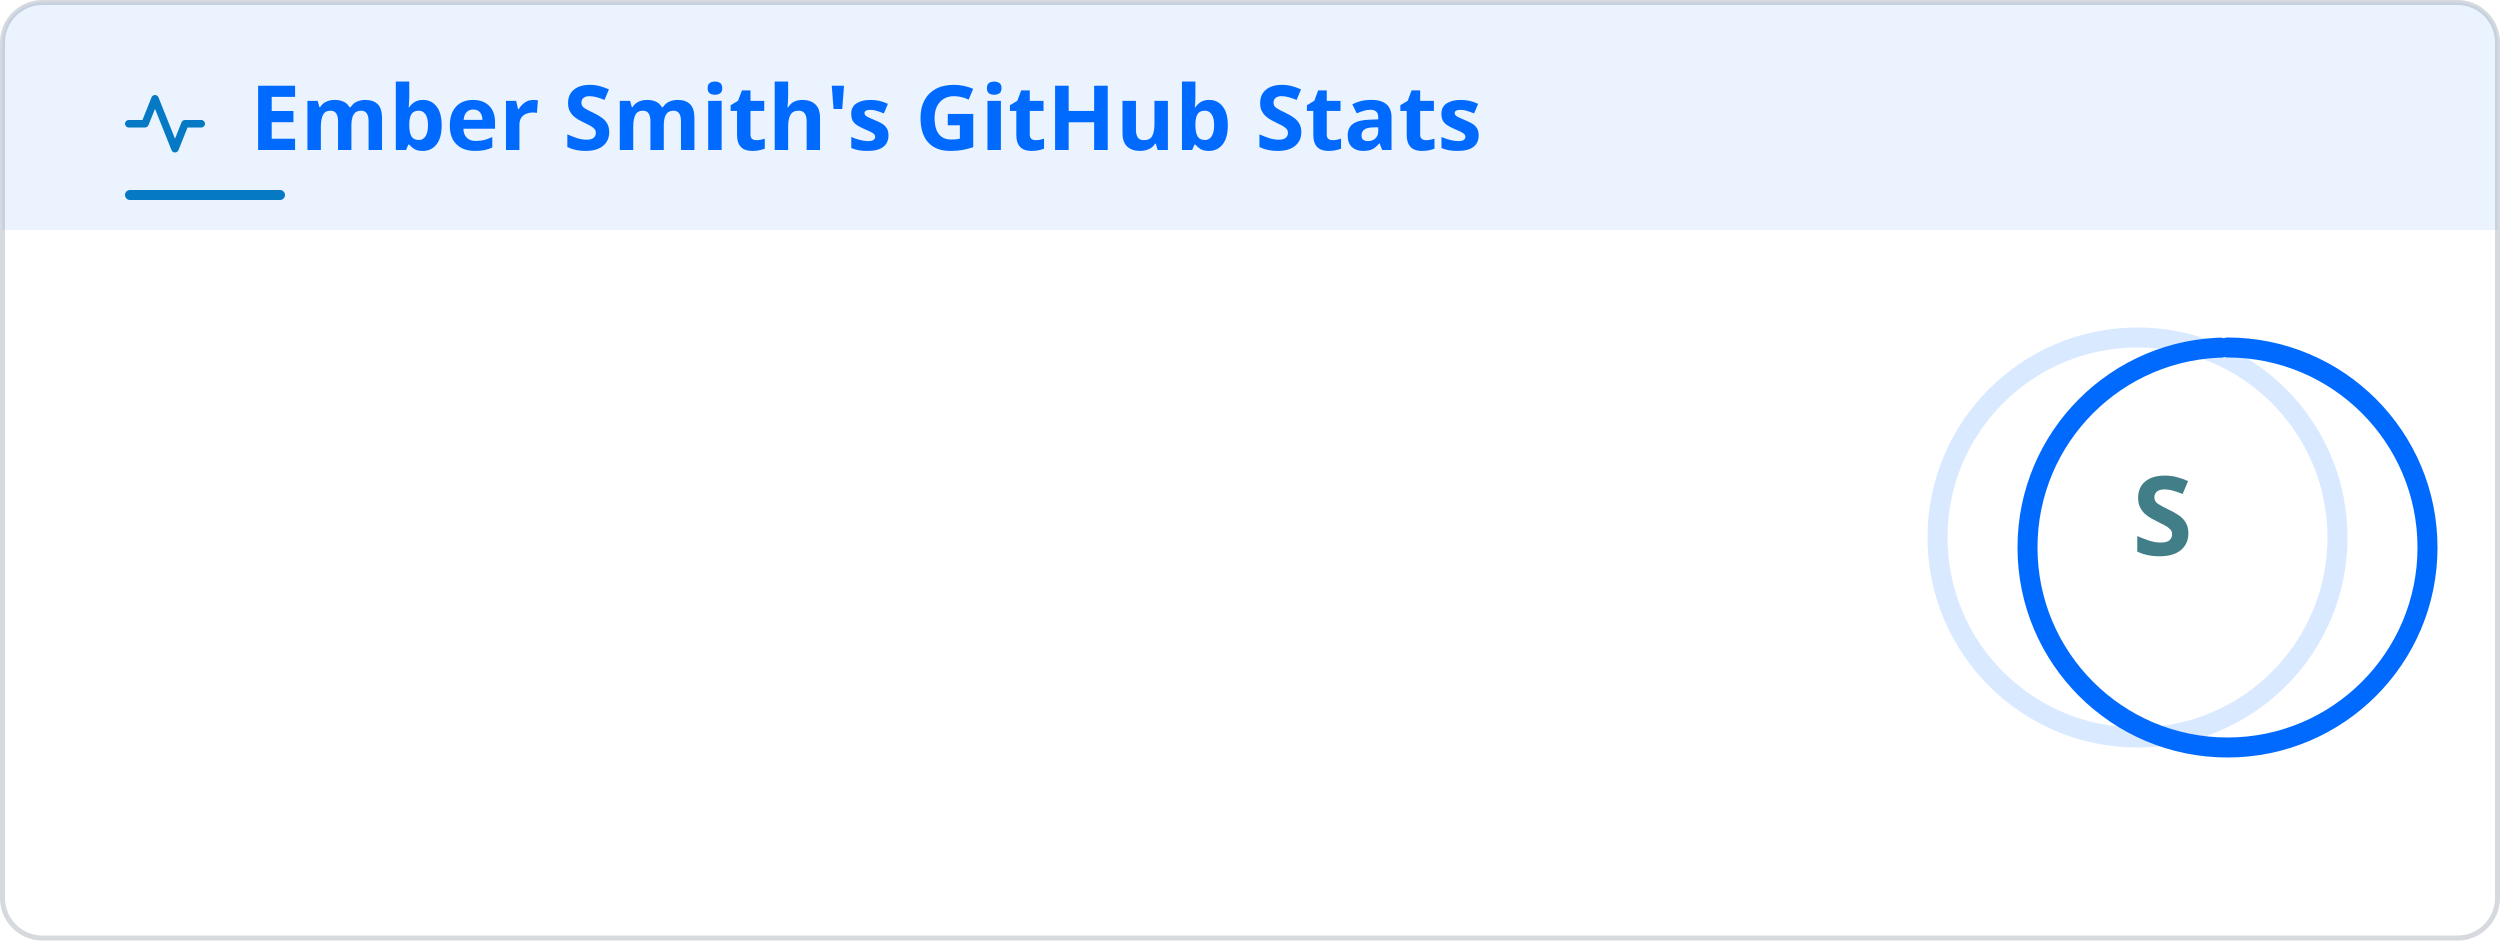
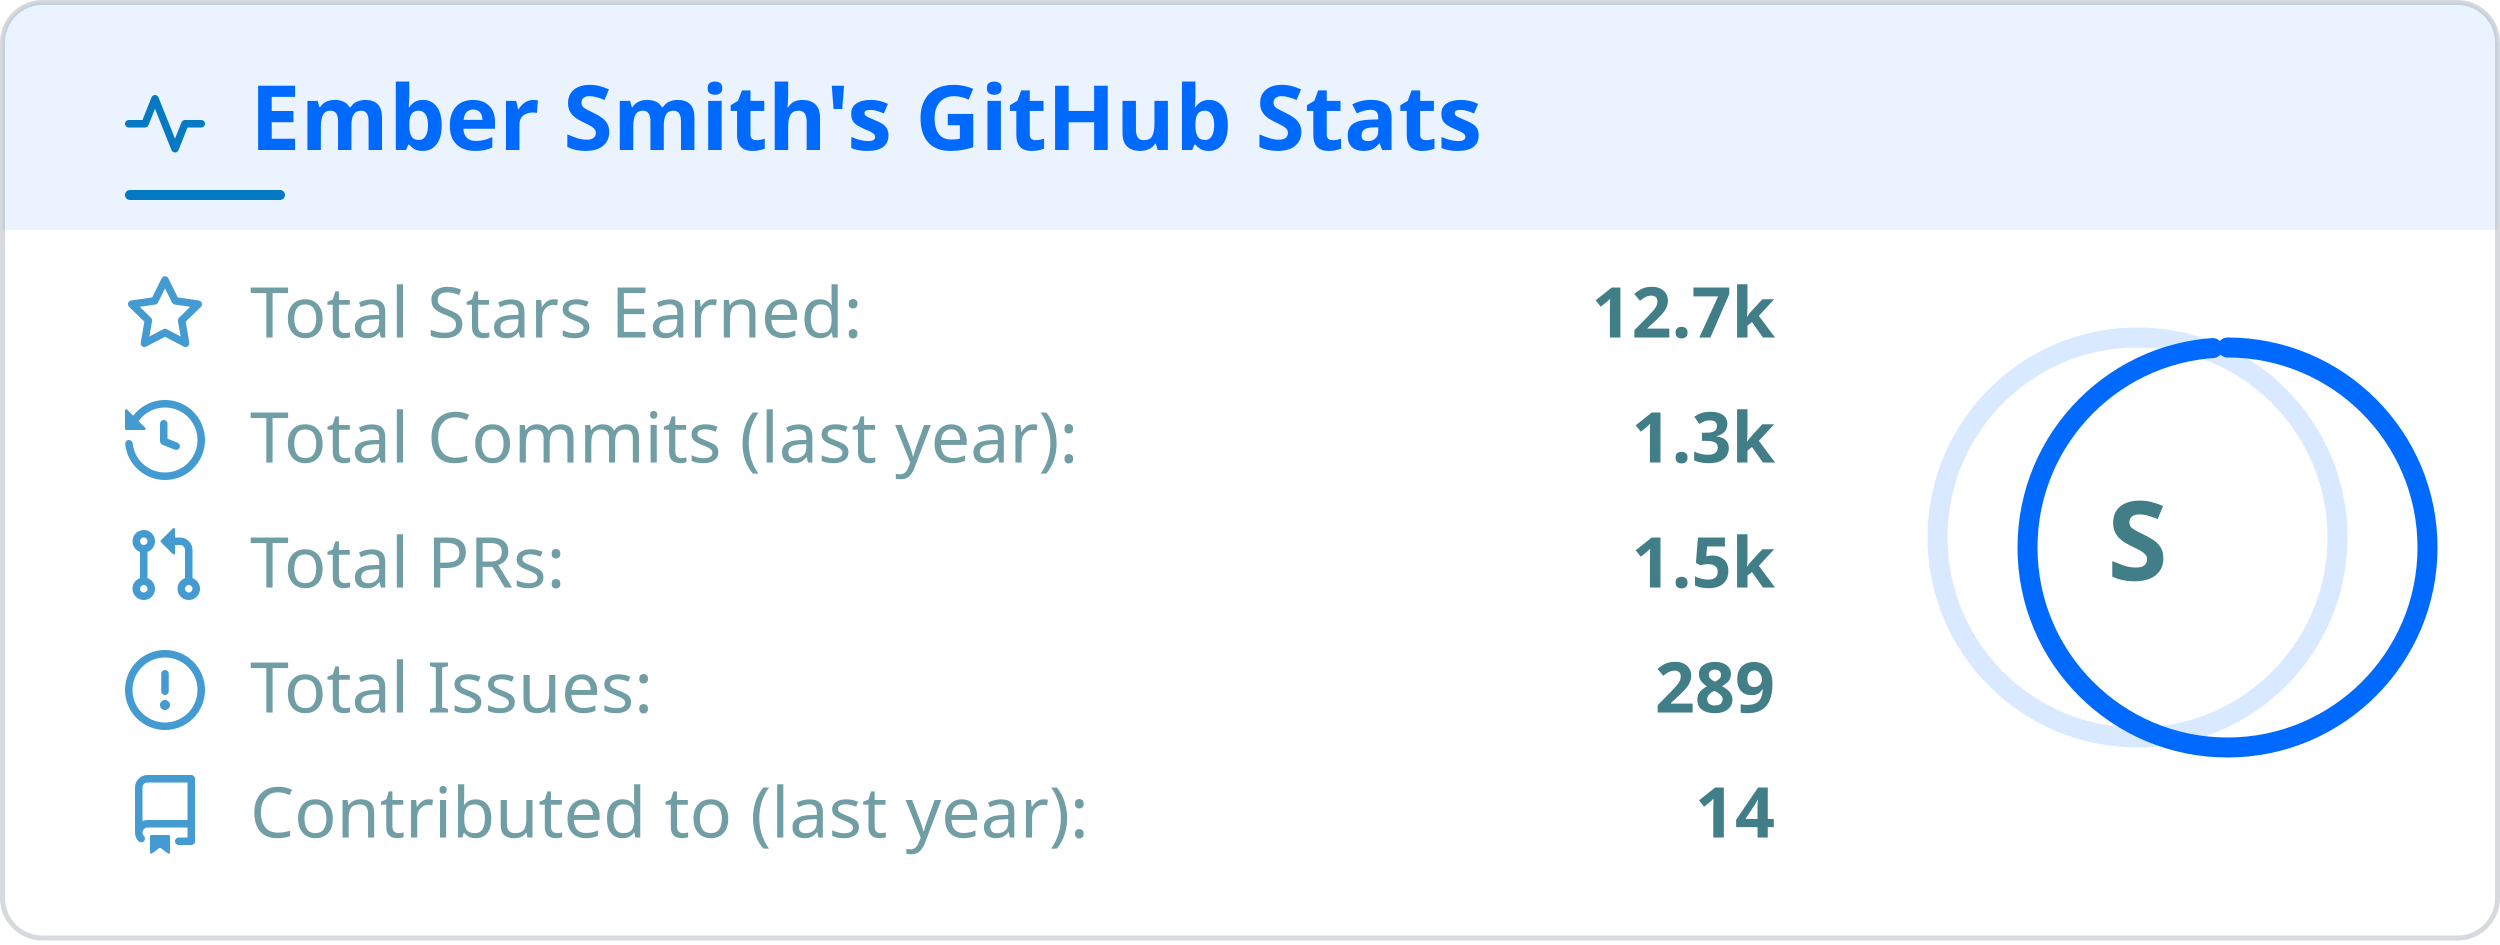
<svg xmlns="http://www.w3.org/2000/svg" width="500" height="189" viewBox="0 0 500 189" fill="none" role="img" aria-labelledby="title-id desc-id">
  <style>
    .header {
      font: 600 18px 'Segoe UI', Ubuntu, "Helvetica Neue", Sans-Serif;
      fill: #006AFF;
-       animation: fadeInAnimation 0.8s ease-in-out forwards;
+       animation: fadeInAnimation 0.8s ease-in-out backwards;
    }
    /* The icon reads against the title rather than with it, so it keeps its own color. */
    .title-icon {
      fill: #0579C3;
-       animation: fadeInAnimation 0.8s ease-in-out forwards;
+       animation: fadeInAnimation 0.8s ease-in-out backwards;
    }
    .title-accent {
      fill: #0579C3;
-       animation: fadeInAnimation 0.8s ease-in-out forwards;
+       animation: fadeInAnimation 0.8s ease-in-out backwards;
    }
    .title-band {
      fill: #006AFF;
      opacity: 0.08;
    }
    @supports(-moz-appearance: auto) {
      /* Selector detects Firefox */
      .header {
        font-size: 15.5px;
      }
    }
    .stat {
      font: 400 14px 'Segoe UI', Ubuntu, "Helvetica Neue", Sans-Serif;
      fill: #417E87;
      font-variant-numeric: tabular-nums;
    }
    @supports(-moz-appearance: auto) {
      /* Selector detects Firefox */
      .stat {
        font-size: 12px;
      }
    }
    .stagger {
-       opacity: 0;
-       animation: fadeInAnimation 0.3s ease-in-out forwards;
+       animation: fadeInAnimation 0.3s ease-in-out backwards;
    }
    .rank-text {
      font: 700 22px 'Segoe UI', Ubuntu, "Helvetica Neue", Sans-Serif;
      fill: #417E87;
-       animation: scaleInAnimation 0.3s ease-in-out forwards;
+       transform: translate(-5px, 5px);
+       animation: scaleInAnimation 0.3s ease-in-out backwards;
    }
    .rank-percentile-header {
      font-size: 14px;
    }
    .rank-percentile-text {
      font-size: 16px;
    }
    /* Labels recede so that the values read first. */
    .not_bold {
      font-weight: 400;
      opacity: 0.75;
    }
    .bold {
      font-weight: 600;
    }
    .icon {
      fill: #0579C3;
      opacity: 0.75;
      display: block;
    }
    .rank-circle-rim {
      stroke: #006AFF;
      fill: none;
      stroke-width: 4;
      opacity: 0.15;
    }
    .rank-circle {
      stroke: #006AFF;
      stroke-dasharray: 250;
      fill: none;
      stroke-width: 4;
      stroke-linecap: round;
      opacity: 1;
      transform-origin: -10px 8px;
      transform: rotate(-90deg);
-       animation: rankAnimation 0.8s forwards ease-in-out;
+       stroke-dashoffset: 1.612;
+       animation: rankAnimation 0.8s backwards ease-in-out;
    }
    @keyframes rankAnimation {
      from {
        stroke-dashoffset: 251.327;
      }
      to {
        stroke-dashoffset: 1.612;
      }
    }
    /* Animations */
    @keyframes scaleInAnimation {
      from {
        transform: translate(-5px, 5px) scale(0);
      }
      to {
        transform: translate(-5px, 5px) scale(1);
      }
    }
    @keyframes fadeInAnimation {
      from {
        opacity: 0;
      }
      to {
        opacity: 1;
      }
    }
    @media (prefers-reduced-motion: reduce) {
      * {
        animation-duration: 0s !important;
        animation-delay: 0s !important;
      }
    }
  </style>
  <rect data-testid="card-bg" class="card-bg" x="0.5" y="0.5" rx="8" height="99%" stroke="#8b949e59" width="499" fill="#ffffff00" stroke-opacity="1" />
  <path data-testid="title-band" class="title-band" d="M0.5 8.5a8 8 0 0 1 8 -8h483a8 8 0 0 1 8 8v37.5h-499z" />
  <g data-testid="card-title" transform="translate(25, 30)">
    <g>
      <svg class="title-icon" x="0" y="-13" viewBox="0 0 16 16" version="1.1" width="16" height="16">
        <path d="M6 2c.306 0 .582.187.696.471L10 10.731l1.304-3.26A.751.751 0 0 1 12 7h3.25a.75.75 0 0 1 0 1.5h-2.742l-1.812 4.529a.751.751 0 0 1-1.392 0L6 4.769l-1.304 3.26A.751.751 0 0 1 4 8.5H.75a.75.75 0 0 1 0-1.5h2.742l1.812-4.529A.751.751 0 0 1 6 2Z" />
      </svg>
    </g>
    <g transform="translate(25, 0)">
      <text x="0" y="0" class="header" data-testid="header">Ember Smith's GitHub Stats</text>
    </g>
    <rect data-testid="title-accent" class="title-accent" x="0" y="8" width="32" height="2" rx="1" />
  </g>
  <g data-testid="main-card-body" transform="translate(0, 55)">
    <g data-testid="rank-circle" transform="translate(437.5, 44.5)">
      <circle class="rank-circle-rim" cx="-10" cy="8" r="40" />
      <circle class="rank-circle" cx="-10" cy="8" r="40" />
      <g class="rank-text">
        <text x="-5" alignment-baseline="central" dominant-baseline="central" text-anchor="middle" y="3" data-testid="level-rank-icon">S</text>
      </g>
    </g>
    <svg x="0" y="0">
      <g>
        <g class="stagger" style="animation-delay: 120ms" transform="translate(25, 0)">
          <svg data-testid="icon" class="icon" viewBox="0 0 16 16" version="1.1" width="16" height="16">
            <path fill-rule="evenodd" d="M8 .25a.75.75 0 01.673.418l1.882 3.815 4.21.612a.75.75 0 01.416 1.279l-3.046 2.97.719 4.192a.75.75 0 01-1.088.791L8 12.347l-3.766 1.98a.75.75 0 01-1.088-.79l.72-4.194L.818 6.374a.75.75 0 01.416-1.28l4.21-.611L7.327.668A.75.75 0 018 .25zm0 2.445L6.615 5.5a.75.75 0 01-.564.41l-3.097.45 2.24 2.184a.75.75 0 01.216.664l-.528 3.084 2.769-1.456a.75.75 0 01.698 0l2.77 1.456-.53-3.084a.75.75 0 01.216-.664l2.24-2.183-3.096-.45a.75.75 0 01-.564-.41L8 2.694v.001z" />
          </svg>
          <text class="stat not_bold" x="25" y="12.5">Total Stars Earned:</text>
          <text class="stat bold" x="330" text-anchor="end" y="12.5" data-testid="stars">12.7k</text>
        </g>
      </g>
      <g transform="translate(0, 25)">
        <g class="stagger" style="animation-delay: 160ms" transform="translate(25, 0)">
          <svg data-testid="icon" class="icon" viewBox="0 0 16 16" version="1.1" width="16" height="16">
            <path fill-rule="evenodd" d="M1.643 3.143L.427 1.927A.25.25 0 000 2.104V5.75c0 .138.112.25.25.25h3.646a.25.25 0 00.177-.427L2.715 4.215a6.5 6.5 0 11-1.18 4.458.75.75 0 10-1.493.154 8.001 8.001 0 101.6-5.684zM7.75 4a.75.75 0 01.75.75v2.992l2.028.812a.75.75 0 01-.557 1.392l-2.5-1A.75.75 0 017 8.25v-3.5A.75.75 0 017.75 4z" />
          </svg>
          <text class="stat not_bold" x="25" y="12.5">Total Commits (last year):</text>
          <text class="stat bold" x="330" text-anchor="end" y="12.5" data-testid="commits">1.3k</text>
        </g>
      </g>
      <g transform="translate(0, 50)">
        <g class="stagger" style="animation-delay: 200ms" transform="translate(25, 0)">
          <svg data-testid="icon" class="icon" viewBox="0 0 16 16" version="1.1" width="16" height="16">
            <path fill-rule="evenodd" d="M7.177 3.073L9.573.677A.25.25 0 0110 .854v4.792a.25.25 0 01-.427.177L7.177 3.427a.25.25 0 010-.354zM3.75 2.5a.75.75 0 100 1.5.75.75 0 000-1.5zm-2.25.75a2.25 2.25 0 113 2.122v5.256a2.251 2.251 0 11-1.5 0V5.372A2.25 2.25 0 011.5 3.25zM11 2.5h-1V4h1a1 1 0 011 1v5.628a2.251 2.251 0 101.5 0V5A2.5 2.5 0 0011 2.5zm1 10.25a.75.75 0 111.5 0 .75.75 0 01-1.5 0zM3.75 12a.75.75 0 100 1.5.75.75 0 000-1.5z" />
          </svg>
          <text class="stat not_bold" x="25" y="12.5">Total PRs:</text>
          <text class="stat bold" x="330" text-anchor="end" y="12.5" data-testid="prs">1.5k</text>
        </g>
      </g>
      <g transform="translate(0, 75)">
        <g class="stagger" style="animation-delay: 240ms" transform="translate(25, 0)">
          <svg data-testid="icon" class="icon" viewBox="0 0 16 16" version="1.1" width="16" height="16">
            <path fill-rule="evenodd" d="M8 1.5a6.5 6.5 0 100 13 6.5 6.5 0 000-13zM0 8a8 8 0 1116 0A8 8 0 010 8zm9 3a1 1 0 11-2 0 1 1 0 012 0zm-.25-6.25a.75.75 0 00-1.5 0v3.5a.75.75 0 001.5 0v-3.5z" />
          </svg>
          <text class="stat not_bold" x="25" y="12.5">Total Issues:</text>
          <text class="stat bold" x="330" text-anchor="end" y="12.5" data-testid="issues">289</text>
        </g>
      </g>
      <g transform="translate(0, 100)">
        <g class="stagger" style="animation-delay: 280ms" transform="translate(25, 0)">
          <svg data-testid="icon" class="icon" viewBox="0 0 16 16" version="1.1" width="16" height="16">
            <path fill-rule="evenodd" d="M2 2.5A2.5 2.5 0 014.5 0h8.75a.75.75 0 01.75.75v12.5a.75.75 0 01-.75.75h-2.5a.75.75 0 110-1.5h1.75v-2h-8a1 1 0 00-.714 1.7.75.75 0 01-1.072 1.05A2.495 2.495 0 012 11.5v-9zm10.5-1V9h-8c-.356 0-.694.074-1 .208V2.5a1 1 0 011-1h8zM5 12.25v3.25a.25.25 0 00.4.2l1.45-1.087a.25.25 0 01.3 0L8.6 15.7a.25.25 0 00.4-.2v-3.25a.25.25 0 00-.25-.25h-3.5a.25.25 0 00-.25.25z" />
          </svg>
          <text class="stat not_bold" x="25" y="12.5">Contributed to (last year):</text>
          <text class="stat bold" x="330" text-anchor="end" y="12.5" data-testid="contributed_to">14</text>
        </g>
      </g>
    </svg>
  </g>
</svg>
